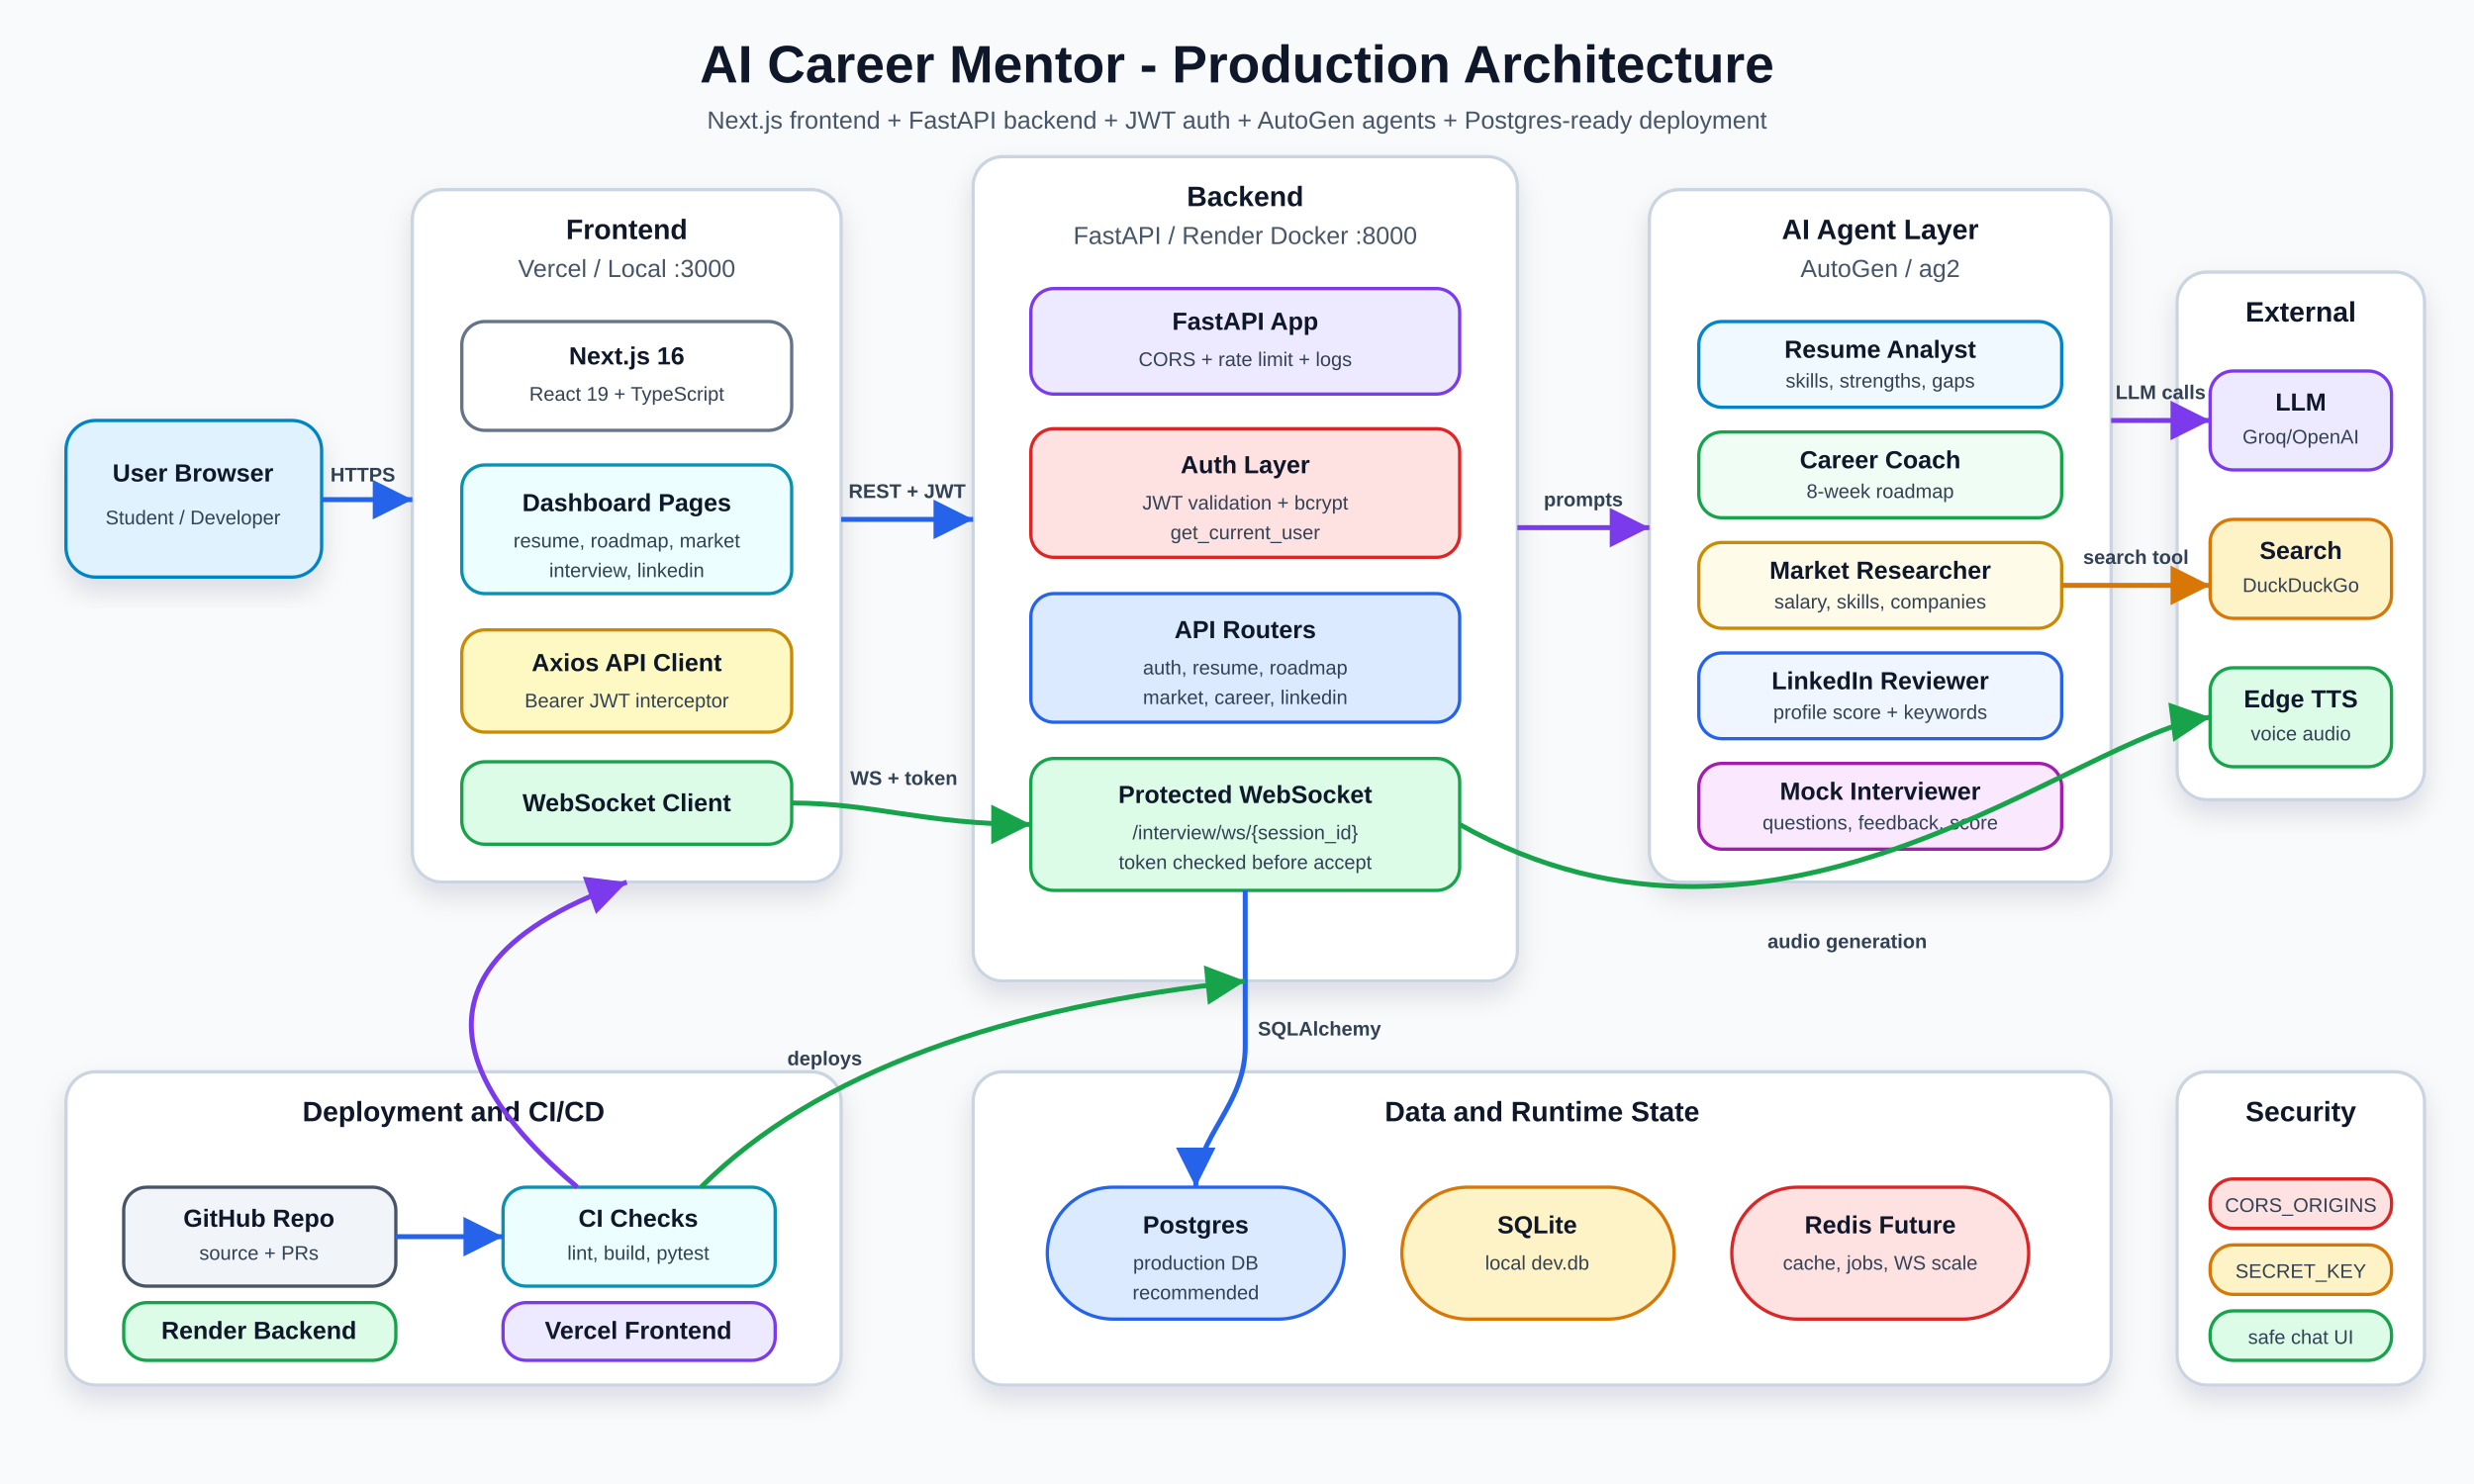
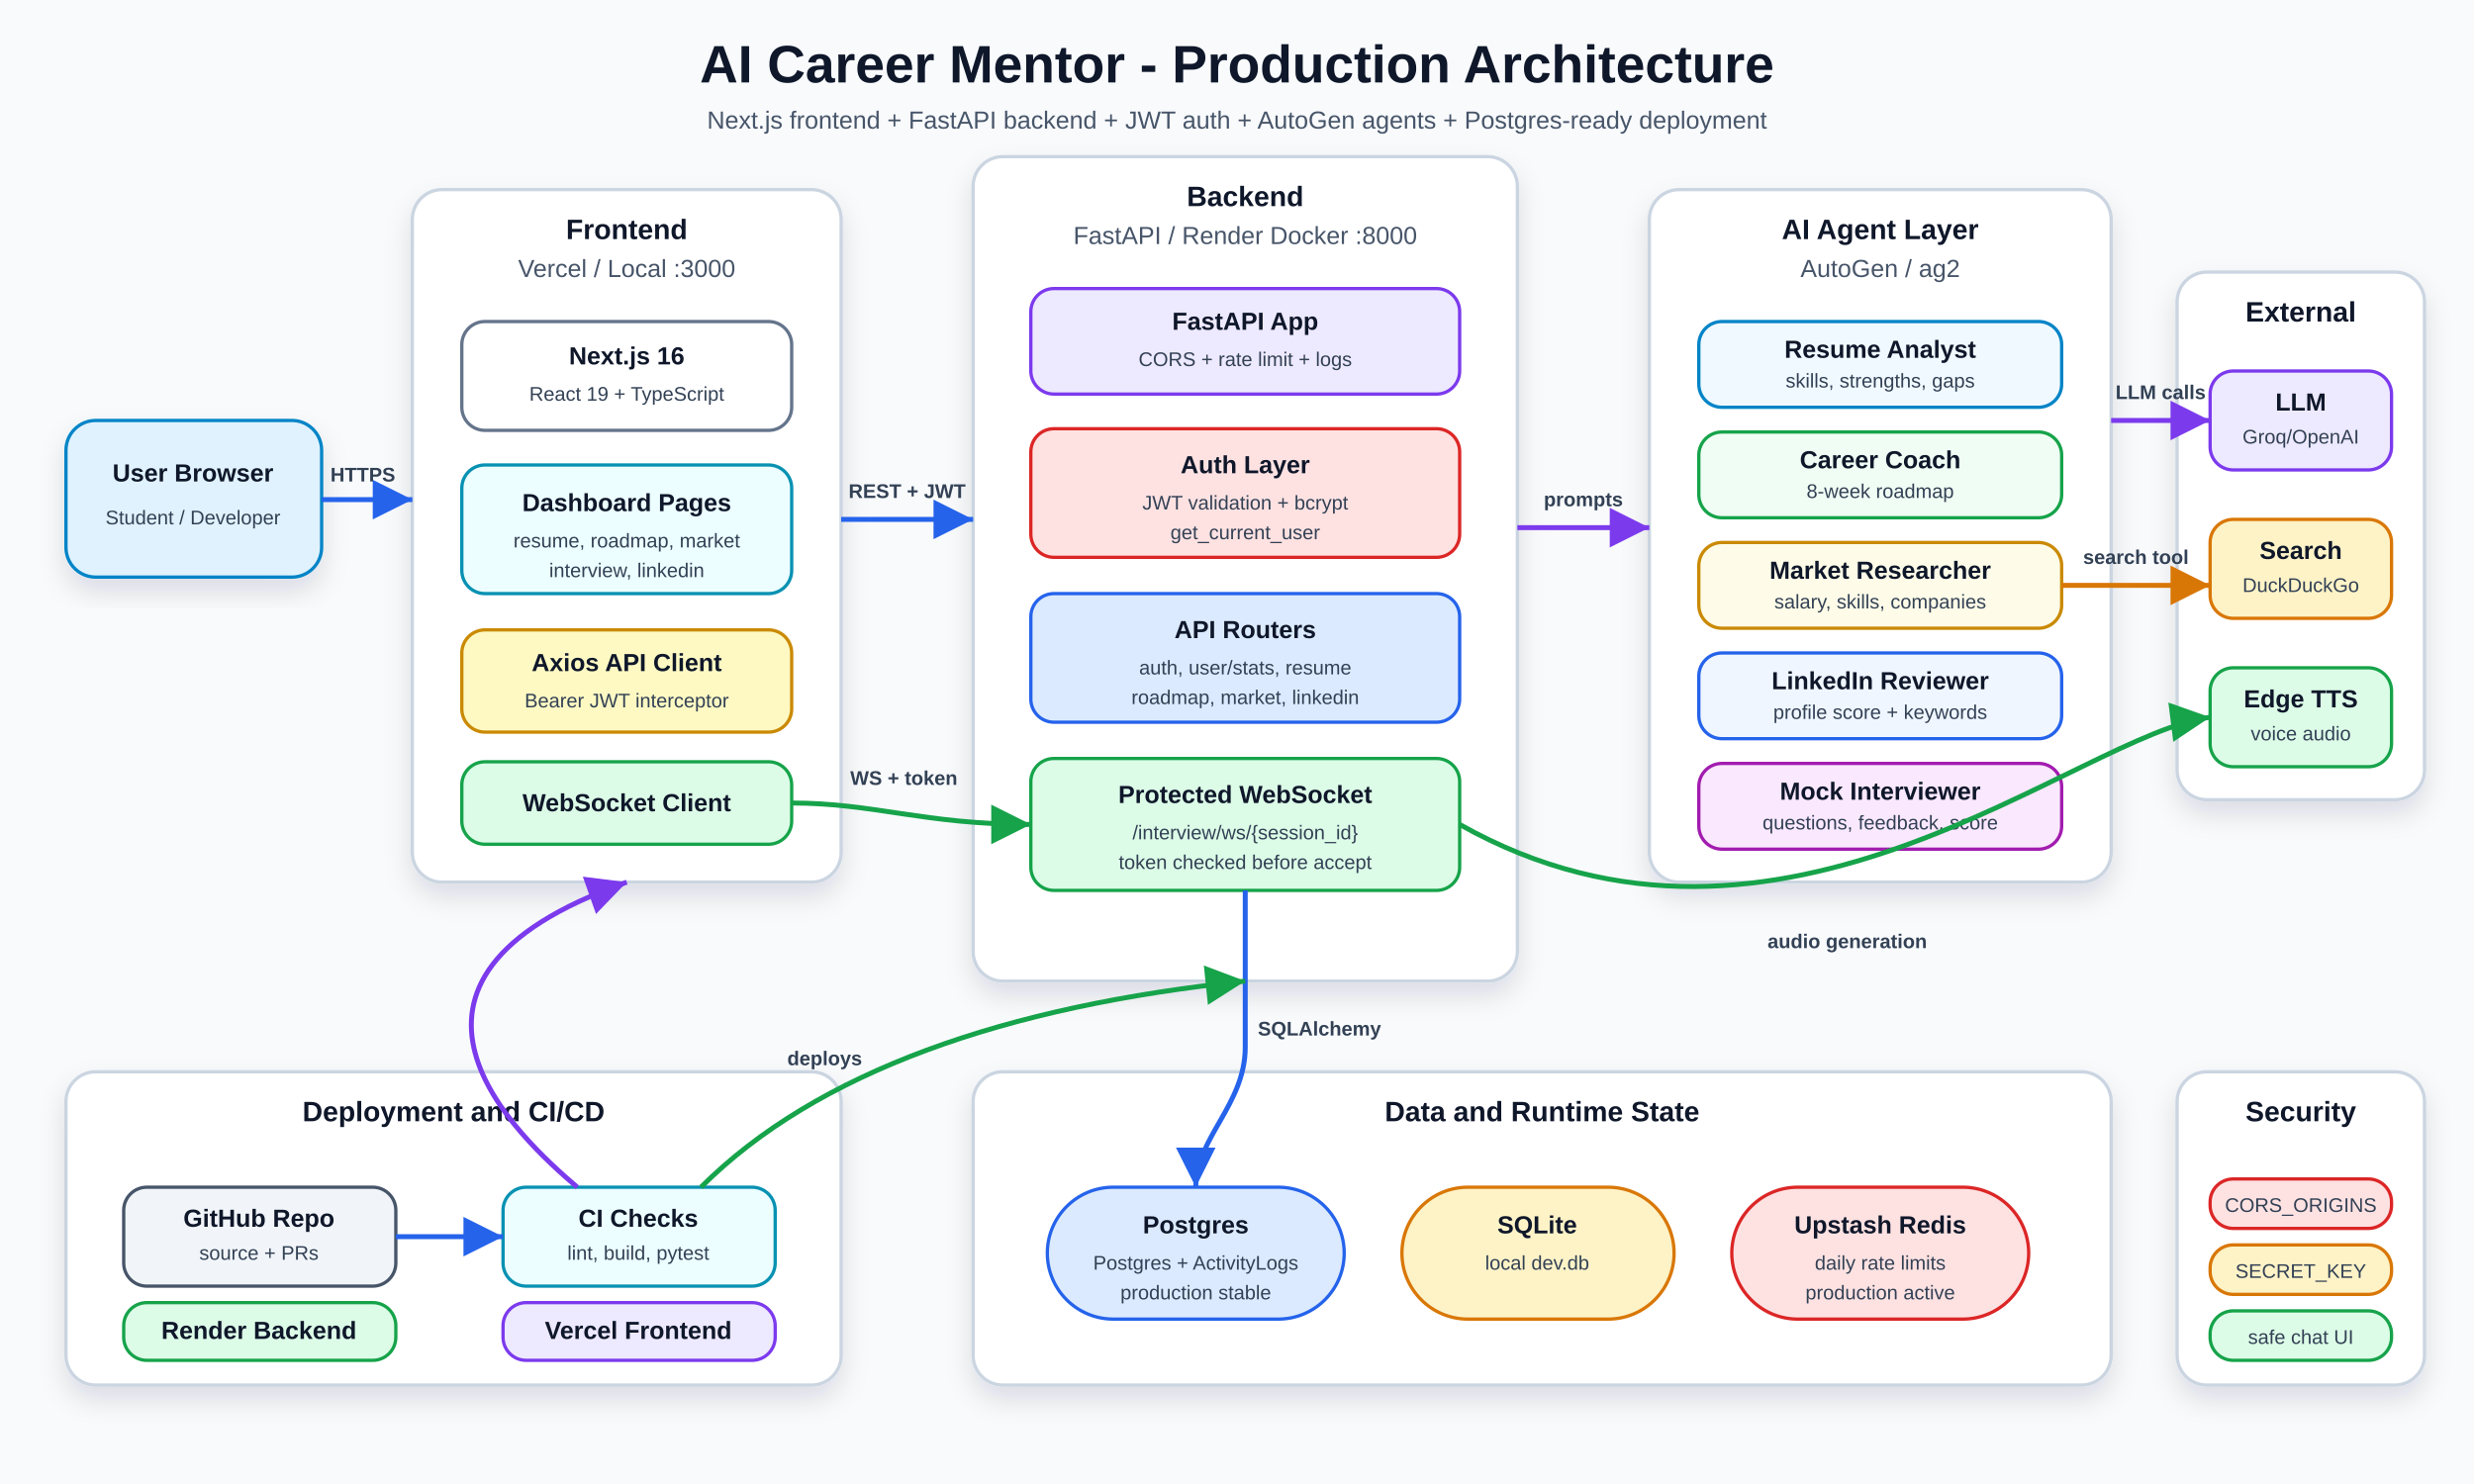
<svg xmlns="http://www.w3.org/2000/svg" width="1500" height="900" viewBox="0 0 1500 900" role="img" aria-labelledby="title desc">
  <defs>
    <marker id="arrow-blue" markerWidth="12" markerHeight="12" refX="10" refY="6" orient="auto">
      <path d="M2,2 L10,6 L2,10 Z" fill="#2563eb" />
    </marker>
    <marker id="arrow-green" markerWidth="12" markerHeight="12" refX="10" refY="6" orient="auto">
      <path d="M2,2 L10,6 L2,10 Z" fill="#16a34a" />
    </marker>
    <marker id="arrow-purple" markerWidth="12" markerHeight="12" refX="10" refY="6" orient="auto">
      <path d="M2,2 L10,6 L2,10 Z" fill="#7c3aed" />
    </marker>
    <marker id="arrow-orange" markerWidth="12" markerHeight="12" refX="10" refY="6" orient="auto">
      <path d="M2,2 L10,6 L2,10 Z" fill="#d97706" />
    </marker>
    <filter id="shadow" x="-20%" y="-20%" width="140%" height="140%">
      <feDropShadow dx="0" dy="8" stdDeviation="8" flood-color="#0f172a" flood-opacity="0.12" />
    </filter>
    <style>
      .bg { fill: #f8fafc; }
      .title { font: 800 32px Arial, sans-serif; fill: #0f172a; }
      .subtitle { font: 500 15px Arial, sans-serif; fill: #475569; }
      .lane-title { font: 700 17px Arial, sans-serif; fill: #0f172a; }
      .box-title { font: 700 15px Arial, sans-serif; fill: #0f172a; }
      .box-text { font: 500 12px Arial, sans-serif; fill: #334155; }
      .label { font: 700 12px Arial, sans-serif; fill: #334155; }
      .lane { fill: #ffffff; stroke: #cbd5e1; stroke-width: 2; rx: 18; filter: url(#shadow); }
      .box { stroke-width: 2; rx: 14; }
      .arrow-blue { stroke: #2563eb; stroke-width: 3; fill: none; marker-end: url(#arrow-blue); }
      .arrow-green { stroke: #16a34a; stroke-width: 3; fill: none; marker-end: url(#arrow-green); }
      .arrow-purple { stroke: #7c3aed; stroke-width: 3; fill: none; marker-end: url(#arrow-purple); }
      .arrow-orange { stroke: #d97706; stroke-width: 3; fill: none; marker-end: url(#arrow-orange); }
    </style>
  </defs>
  <rect class="bg" width="1500" height="900" />
  <text x="750" y="50" text-anchor="middle" class="title">AI Career Mentor - Production Architecture</text>
  <text x="750" y="78" text-anchor="middle" class="subtitle">Next.js frontend + FastAPI backend + JWT auth + AutoGen agents + Postgres-ready deployment</text>
  <rect x="40" y="255" width="155" height="95" rx="18" fill="#e0f2fe" stroke="#0284c7" stroke-width="2" filter="url(#shadow)" />
  <text x="117" y="292" text-anchor="middle" class="box-title">User Browser</text>
  <text x="117" y="318" text-anchor="middle" class="box-text">Student / Developer</text>
  <rect x="250" y="115" width="260" height="420" class="lane" />
  <text x="380" y="145" text-anchor="middle" class="lane-title">Frontend</text>
  <text x="380" y="168" text-anchor="middle" class="subtitle">Vercel / Local :3000</text>
  <rect x="280" y="195" width="200" height="66" class="box" fill="#ffffff" stroke="#64748b" />
  <text x="380" y="221" text-anchor="middle" class="box-title">Next.js 16</text>
  <text x="380" y="243" text-anchor="middle" class="box-text">React 19 + TypeScript</text>
  <rect x="280" y="282" width="200" height="78" class="box" fill="#ecfeff" stroke="#0891b2" />
  <text x="380" y="310" text-anchor="middle" class="box-title">Dashboard Pages</text>
  <text x="380" y="332" text-anchor="middle" class="box-text">resume, roadmap, market</text>
  <text x="380" y="350" text-anchor="middle" class="box-text">interview, linkedin</text>
  <rect x="280" y="382" width="200" height="62" class="box" fill="#fef9c3" stroke="#ca8a04" />
  <text x="380" y="407" text-anchor="middle" class="box-title">Axios API Client</text>
  <text x="380" y="429" text-anchor="middle" class="box-text">Bearer JWT interceptor</text>
  <rect x="280" y="462" width="200" height="50" class="box" fill="#dcfce7" stroke="#16a34a" />
  <text x="380" y="492" text-anchor="middle" class="box-title">WebSocket Client</text>
  <rect x="590" y="95" width="330" height="500" class="lane" />
  <text x="755" y="125" text-anchor="middle" class="lane-title">Backend</text>
  <text x="755" y="148" text-anchor="middle" class="subtitle">FastAPI / Render Docker :8000</text>
  <rect x="625" y="175" width="260" height="64" class="box" fill="#ede9fe" stroke="#7c3aed" />
  <text x="755" y="200" text-anchor="middle" class="box-title">FastAPI App</text>
  <text x="755" y="222" text-anchor="middle" class="box-text">CORS + rate limit + logs</text>
  <rect x="625" y="260" width="260" height="78" class="box" fill="#fee2e2" stroke="#dc2626" />
  <text x="755" y="287" text-anchor="middle" class="box-title">Auth Layer</text>
  <text x="755" y="309" text-anchor="middle" class="box-text">JWT validation + bcrypt</text>
  <text x="755" y="327" text-anchor="middle" class="box-text">get_current_user</text>
  <rect x="625" y="360" width="260" height="78" class="box" fill="#dbeafe" stroke="#2563eb" />
  <text x="755" y="387" text-anchor="middle" class="box-title">API Routers</text>
-   <text x="755" y="409" text-anchor="middle" class="box-text">auth, resume, roadmap</text>
-   <text x="755" y="427" text-anchor="middle" class="box-text">market, career, linkedin</text>
+   <text x="755" y="409" text-anchor="middle" class="box-text">auth, user/stats, resume</text>
+   <text x="755" y="427" text-anchor="middle" class="box-text">roadmap, market, linkedin</text>
  <rect x="625" y="460" width="260" height="80" class="box" fill="#dcfce7" stroke="#16a34a" />
  <text x="755" y="487" text-anchor="middle" class="box-title">Protected WebSocket</text>
  <text x="755" y="509" text-anchor="middle" class="box-text">/interview/ws/{session_id}</text>
  <text x="755" y="527" text-anchor="middle" class="box-text">token checked before accept</text>
  <rect x="1000" y="115" width="280" height="420" class="lane" />
  <text x="1140" y="145" text-anchor="middle" class="lane-title">AI Agent Layer</text>
  <text x="1140" y="168" text-anchor="middle" class="subtitle">AutoGen / ag2</text>
  <rect x="1030" y="195" width="220" height="52" class="box" fill="#f0f9ff" stroke="#0284c7" />
  <text x="1140" y="217" text-anchor="middle" class="box-title">Resume Analyst</text>
  <text x="1140" y="235" text-anchor="middle" class="box-text">skills, strengths, gaps</text>
  <rect x="1030" y="262" width="220" height="52" class="box" fill="#f0fdf4" stroke="#16a34a" />
  <text x="1140" y="284" text-anchor="middle" class="box-title">Career Coach</text>
  <text x="1140" y="302" text-anchor="middle" class="box-text">8-week roadmap</text>
  <rect x="1030" y="329" width="220" height="52" class="box" fill="#fefce8" stroke="#ca8a04" />
  <text x="1140" y="351" text-anchor="middle" class="box-title">Market Researcher</text>
  <text x="1140" y="369" text-anchor="middle" class="box-text">salary, skills, companies</text>
  <rect x="1030" y="396" width="220" height="52" class="box" fill="#eff6ff" stroke="#2563eb" />
  <text x="1140" y="418" text-anchor="middle" class="box-title">LinkedIn Reviewer</text>
  <text x="1140" y="436" text-anchor="middle" class="box-text">profile score + keywords</text>
  <rect x="1030" y="463" width="220" height="52" class="box" fill="#fae8ff" stroke="#a21caf" />
  <text x="1140" y="485" text-anchor="middle" class="box-title">Mock Interviewer</text>
  <text x="1140" y="503" text-anchor="middle" class="box-text">questions, feedback, score</text>
  <rect x="1320" y="165" width="150" height="320" class="lane" />
  <text x="1395" y="195" text-anchor="middle" class="lane-title">External</text>
  <rect x="1340" y="225" width="110" height="60" class="box" fill="#ede9fe" stroke="#7c3aed" />
  <text x="1395" y="249" text-anchor="middle" class="box-title">LLM</text>
  <text x="1395" y="269" text-anchor="middle" class="box-text">Groq/OpenAI</text>
  <rect x="1340" y="315" width="110" height="60" class="box" fill="#fef3c7" stroke="#d97706" />
  <text x="1395" y="339" text-anchor="middle" class="box-title">Search</text>
  <text x="1395" y="359" text-anchor="middle" class="box-text">DuckDuckGo</text>
  <rect x="1340" y="405" width="110" height="60" class="box" fill="#dcfce7" stroke="#16a34a" />
  <text x="1395" y="429" text-anchor="middle" class="box-title">Edge TTS</text>
  <text x="1395" y="449" text-anchor="middle" class="box-text">voice audio</text>
  <rect x="590" y="650" width="690" height="190" class="lane" />
  <text x="935" y="680" text-anchor="middle" class="lane-title">Data and Runtime State</text>
  <rect x="635" y="720" width="180" height="80" rx="40" fill="#dbeafe" stroke="#2563eb" stroke-width="2" />
  <text x="725" y="748" text-anchor="middle" class="box-title">Postgres</text>
-   <text x="725" y="770" text-anchor="middle" class="box-text">production DB</text>
-   <text x="725" y="788" text-anchor="middle" class="box-text">recommended</text>
+   <text x="725" y="770" text-anchor="middle" class="box-text">Postgres + ActivityLogs</text>
+   <text x="725" y="788" text-anchor="middle" class="box-text">production stable</text>
  <rect x="850" y="720" width="165" height="80" rx="40" fill="#fef3c7" stroke="#d97706" stroke-width="2" />
  <text x="932" y="748" text-anchor="middle" class="box-title">SQLite</text>
  <text x="932" y="770" text-anchor="middle" class="box-text">local dev.db</text>
  <rect x="1050" y="720" width="180" height="80" rx="40" fill="#fee2e2" stroke="#dc2626" stroke-width="2" />
-   <text x="1140" y="748" text-anchor="middle" class="box-title">Redis Future</text>
-   <text x="1140" y="770" text-anchor="middle" class="box-text">cache, jobs, WS scale</text>
+   <text x="1140" y="748" text-anchor="middle" class="box-title">Upstash Redis</text>
+   <text x="1140" y="770" text-anchor="middle" class="box-text">daily rate limits</text>
+   <text x="1140" y="788" text-anchor="middle" class="box-text">production active</text>
  <rect x="40" y="650" width="470" height="190" class="lane" />
  <text x="275" y="680" text-anchor="middle" class="lane-title">Deployment and CI/CD</text>
  <rect x="75" y="720" width="165" height="60" class="box" fill="#f1f5f9" stroke="#475569" />
  <text x="157" y="744" text-anchor="middle" class="box-title">GitHub Repo</text>
  <text x="157" y="764" text-anchor="middle" class="box-text">source + PRs</text>
  <rect x="305" y="720" width="165" height="60" class="box" fill="#ecfeff" stroke="#0891b2" />
  <text x="387" y="744" text-anchor="middle" class="box-title">CI Checks</text>
  <text x="387" y="764" text-anchor="middle" class="box-text">lint, build, pytest</text>
  <rect x="75" y="790" width="165" height="35" class="box" fill="#dcfce7" stroke="#16a34a" />
  <text x="157" y="812" text-anchor="middle" class="box-title">Render Backend</text>
  <rect x="305" y="790" width="165" height="35" class="box" fill="#ede9fe" stroke="#7c3aed" />
  <text x="387" y="812" text-anchor="middle" class="box-title">Vercel Frontend</text>
  <rect x="1320" y="650" width="150" height="190" class="lane" />
  <text x="1395" y="680" text-anchor="middle" class="lane-title">Security</text>
  <rect x="1340" y="715" width="110" height="30" class="box" fill="#fee2e2" stroke="#dc2626" />
  <text x="1395" y="735" text-anchor="middle" class="box-text">CORS_ORIGINS</text>
  <rect x="1340" y="755" width="110" height="30" class="box" fill="#fef3c7" stroke="#d97706" />
  <text x="1395" y="775" text-anchor="middle" class="box-text">SECRET_KEY</text>
  <rect x="1340" y="795" width="110" height="30" class="box" fill="#dcfce7" stroke="#16a34a" />
  <text x="1395" y="815" text-anchor="middle" class="box-text">safe chat UI</text>
  <path d="M195 303 H250" class="arrow-blue" />
  <text x="220" y="292" text-anchor="middle" class="label">HTTPS</text>
  <path d="M510 315 H590" class="arrow-blue" />
  <text x="550" y="302" text-anchor="middle" class="label">REST + JWT</text>
  <path d="M480 487 C530 487 560 500 625 500" class="arrow-green" />
  <text x="548" y="476" text-anchor="middle" class="label">WS + token</text>
  <path d="M920 320 H1000" class="arrow-purple" />
  <text x="960" y="307" text-anchor="middle" class="label">prompts</text>
  <path d="M1280 255 H1340" class="arrow-purple" />
  <text x="1310" y="242" text-anchor="middle" class="label">LLM calls</text>
  <path d="M1250 355 H1340" class="arrow-orange" />
  <text x="1295" y="342" text-anchor="middle" class="label">search tool</text>
  <path d="M885 500 C1080 610 1260 445 1340 435" class="arrow-green" />
  <text x="1120" y="575" text-anchor="middle" class="label">audio generation</text>
  <path d="M755 540 V635 C755 670 725 690 725 720" class="arrow-blue" />
  <text x="800" y="628" text-anchor="middle" class="label">SQLAlchemy</text>
  <path d="M240 750 H305" class="arrow-blue" />
  <path d="M350 720 C315 690 210 595 380 535" class="arrow-purple" />
  <path d="M425 720 C495 650 610 610 755 595" class="arrow-green" />
  <text x="500" y="646" text-anchor="middle" class="label">deploys</text>
</svg>
